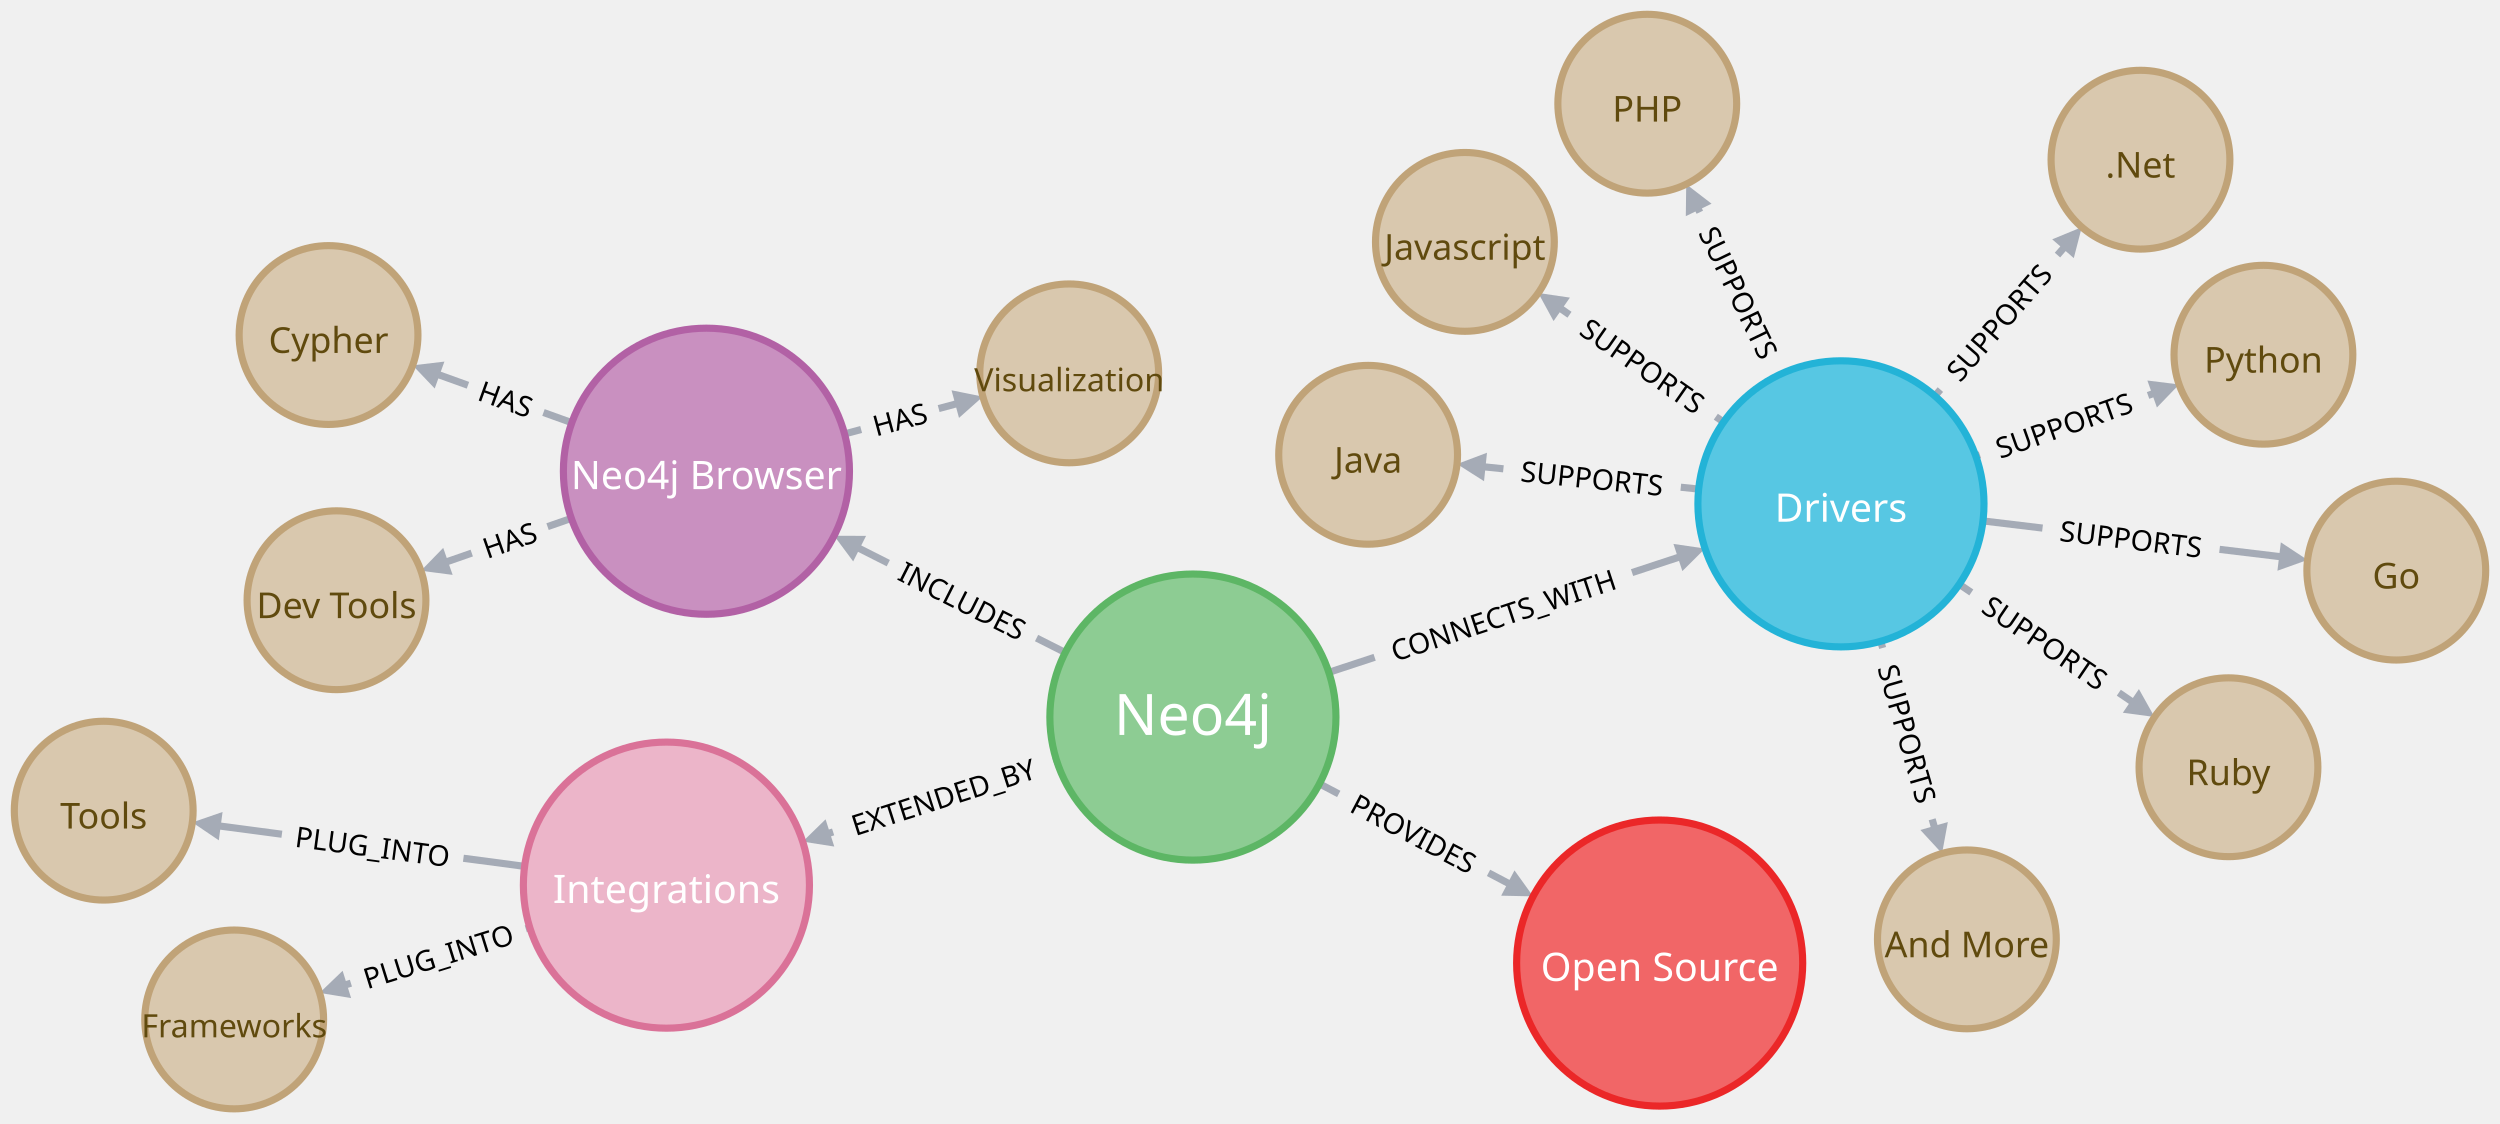
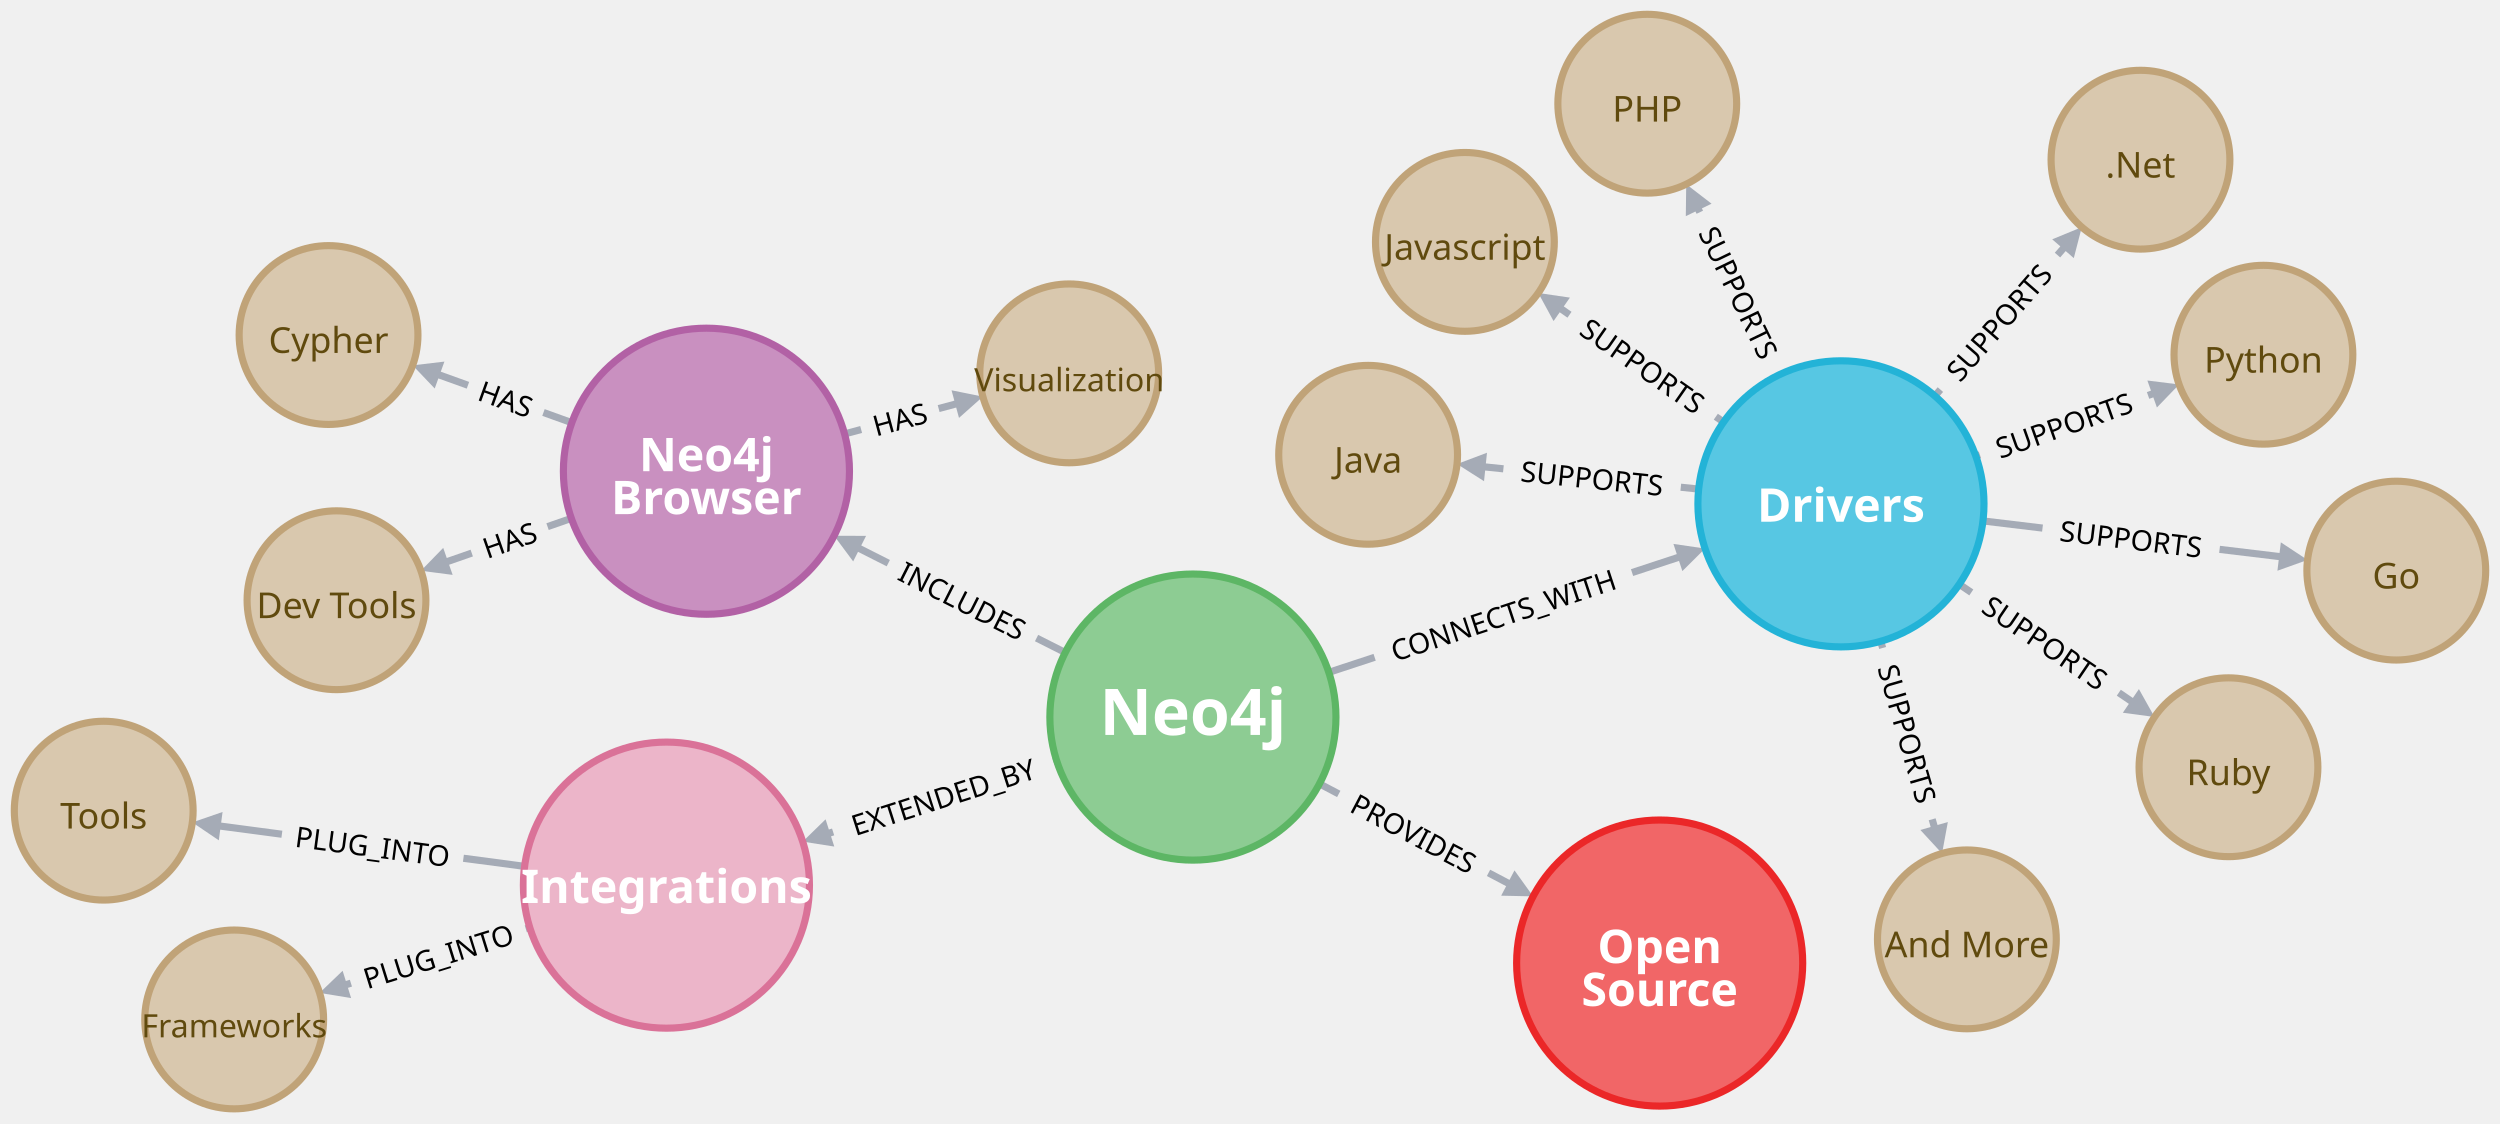
<svg xmlns="http://www.w3.org/2000/svg" width="699.09" height="314.073" viewBox="-187.308 -143.987 699.09 314.073">
  <g class="layer relationships">
    <g class="relationship" transform="translate(327.4865 -3.092984) rotate(433.8718)">
      <path class="outline" fill="#A5ABB6" stroke="none" d="M 40 1 L 41.954 1 L 41.954 -1 L 40 -1 Z M 91.822 1 L 93.776 1 L 93.776 4 L 101.776 0 L 93.776 -4 L 93.776 -1 L 91.822 -1 Z" />
      <text text-anchor="middle" pointer-events="none" font-size="8px" fill="#000000" x="66.888" y="3" font-family="sans-serif">SUPPORTS</text>
    </g>
    <g class="relationship" transform="translate(327.4865 -3.092984) rotate(366.8558)">
      <path class="outline" fill="#A5ABB6" stroke="none" d="M 40 1 L 56.774 1 L 56.774 -1 L 40 -1 Z M 106.641 1 L 123.414 1 L 123.414 4 L 131.414 0 L 123.414 -4 L 123.414 -1 L 106.641 -1 Z" />
      <text text-anchor="middle" pointer-events="none" font-size="8px" fill="#000000" x="81.707" y="3" font-family="sans-serif">SUPPORTS</text>
    </g>
    <g class="relationship" transform="translate(327.4865 -3.092984) rotate(394.2039)">
      <path class="outline" fill="#A5ABB6" stroke="none" d="M 40 1 L 44.081 1 L 44.081 -1 L 40 -1 Z M 93.948 1 L 98.028 1 L 98.028 4 L 106.028 0 L 98.028 -4 L 98.028 -1 L 93.948 -1 Z" />
      <text text-anchor="middle" pointer-events="none" font-size="8px" fill="#000000" x="69.014" y="3" font-family="sans-serif">SUPPORTS</text>
    </g>
    <g class="relationship" transform="translate(327.4865 -3.092984) rotate(244.1718)">
      <path class="outline" fill="#A5ABB6" stroke="none" d="M 40 1 L 40.723 1 L 40.723 -1 L 40 -1 Z M 90.59 1 L 91.312 1 L 91.312 4 L 99.312 0 L 91.312 -4 L 91.312 -1 L 90.59 -1 Z" />
      <text text-anchor="middle" pointer-events="none" font-size="8px" fill="#000000" x="65.656" y="3" transform="rotate(180 65.65621 0)" font-family="sans-serif">SUPPORTS</text>
    </g>
    <g class="relationship" transform="translate(327.4865 -3.092984) rotate(311.0356)">
      <path class="outline" fill="#A5ABB6" stroke="none" d="M 40 1 L 42.358 1 L 42.358 -1 L 40 -1 Z M 92.226 1 L 94.584 1 L 94.584 4 L 102.584 0 L 94.584 -4 L 94.584 -1 L 92.226 -1 Z" />
      <text text-anchor="middle" pointer-events="none" font-size="8px" fill="#000000" x="67.292" y="3" font-family="sans-serif">SUPPORTS</text>
    </g>
    <g class="relationship" transform="translate(327.4865 -3.092984) rotate(340.5576)">
      <path class="outline" fill="#A5ABB6" stroke="none" d="M 40 1 L 41.208 1 L 41.208 -1 L 40 -1 Z M 91.075 1 L 92.284 1 L 92.284 4 L 100.284 0 L 92.284 -4 L 92.284 -1 L 91.075 -1 Z" />
      <text text-anchor="middle" pointer-events="none" font-size="8px" fill="#000000" x="66.142" y="3" font-family="sans-serif">SUPPORTS</text>
    </g>
    <g class="relationship" transform="translate(327.4865 -3.092984) rotate(214.8624)">
      <path class="outline" fill="#A5ABB6" stroke="none" d="M 40 1 L 42.644 1 L 42.644 -1 L 40 -1 Z M 92.511 1 L 95.154 1 L 95.154 4 L 103.154 0 L 95.154 -4 L 95.154 -1 L 92.511 -1 Z" />
      <text text-anchor="middle" pointer-events="none" font-size="8px" fill="#000000" x="67.577" y="3" transform="rotate(180 67.57713 0)" font-family="sans-serif">SUPPORTS</text>
    </g>
    <g class="relationship" transform="translate(327.4865 -3.092984) rotate(185.9234)">
      <path class="outline" fill="#A5ABB6" stroke="none" d="M 40 1 L 45.029 1 L 45.029 -1 L 40 -1 Z M 94.896 1 L 99.926 1 L 99.926 4 L 107.926 0 L 99.926 -4 L 99.926 -1 L 94.896 -1 Z" />
      <text text-anchor="middle" pointer-events="none" font-size="8px" fill="#000000" x="69.963" y="3" transform="rotate(180 69.96281 0)" font-family="sans-serif">SUPPORTS</text>
    </g>
    <g class="relationship" transform="translate(146.2728 56.53393) rotate(522.2973)">
      <path class="outline" fill="#A5ABB6" stroke="none" d="M 40 1 L 40.931 1 L 40.931 -1 L 40 -1 Z M 105.615 1 L 106.546 1 L 106.546 4 L 114.546 0 L 106.546 -4 L 106.546 -1 L 105.615 -1 Z" />
      <text text-anchor="middle" pointer-events="none" font-size="8px" fill="#000000" x="73.273" y="3" transform="rotate(180 73.2731 0)" font-family="sans-serif">EXTENDED_BY</text>
    </g>
    <g class="relationship" transform="translate(146.2728 56.53393) rotate(206.8108)">
      <path class="outline" fill="#A5ABB6" stroke="none" d="M 40 1 L 48.986 1 L 48.986 -1 L 40 -1 Z M 95.439 1 L 104.424 1 L 104.424 4 L 112.424 0 L 104.424 -4 L 104.424 -1 L 95.439 -1 Z" />
      <text text-anchor="middle" pointer-events="none" font-size="8px" fill="#000000" x="72.212" y="3" transform="rotate(180 72.21213 0)" font-family="sans-serif">INCLUDES</text>
    </g>
    <g class="relationship" transform="translate(146.2728 56.53393) rotate(387.7889)">
      <path class="outline" fill="#A5ABB6" stroke="none" d="M 40 1 L 46.097 1 L 46.097 -1 L 40 -1 Z M 93.441 1 L 99.538 1 L 99.538 4 L 107.538 0 L 99.538 -4 L 99.538 -1 L 93.441 -1 Z" />
      <text text-anchor="middle" pointer-events="none" font-size="8px" fill="#000000" x="69.769" y="3" font-family="sans-serif">PROVIDES</text>
    </g>
    <g class="relationship" transform="translate(146.2728 56.53393) rotate(341.7866)">
      <path class="outline" fill="#A5ABB6" stroke="none" d="M 40 1 L 53.497 1 L 53.497 -1 L 40 -1 Z M 129.274 1 L 142.772 1 L 142.772 4 L 150.772 0 L 142.772 -4 L 142.772 -1 L 129.274 -1 Z" />
      <text text-anchor="middle" pointer-events="none" font-size="8px" fill="#000000" x="91.386" y="3" font-family="sans-serif">CONNECTS_WITH</text>
    </g>
    <g class="relationship" transform="translate(-0.9552213 103.528) rotate(522.7379)">
      <path class="outline" fill="#A5ABB6" stroke="none" d="M 40 1 L 41.182 1 L 41.182 -1 L 40 -1 Z M 92.386 1 L 93.568 1 L 93.568 4 L 101.568 0 L 93.568 -4 L 93.568 -1 L 92.386 -1 Z" />
      <text text-anchor="middle" pointer-events="none" font-size="8px" fill="#000000" x="66.784" y="3" transform="rotate(180 66.78395 0)" font-family="sans-serif">PLUG_INTO</text>
    </g>
    <g class="relationship" transform="translate(-0.9552213 103.528) rotate(187.5394)">
      <path class="outline" fill="#A5ABB6" stroke="none" d="M 40 1 L 57.261 1 L 57.261 -1 L 40 -1 Z M 108.464 1 L 125.725 1 L 125.725 4 L 133.725 0 L 125.725 -4 L 125.725 -1 L 108.464 -1 Z" />
      <text text-anchor="middle" pointer-events="none" font-size="8px" fill="#000000" x="82.862" y="3" transform="rotate(180 82.86229 0)" font-family="sans-serif">PLUG_INTO</text>
    </g>
    <g class="relationship" transform="translate(10.23397 -12.21628) rotate(520.7734)">
      <path class="outline" fill="#A5ABB6" stroke="none" d="M 40 1 L 47.053 1 L 47.053 -1 L 40 -1 Z M 69.502 1 L 76.555 1 L 76.555 4 L 84.555 0 L 76.555 -4 L 76.555 -1 L 69.502 -1 Z" />
      <text text-anchor="middle" pointer-events="none" font-size="8px" fill="#000000" x="58.278" y="3" transform="rotate(180 58.27758 0)" font-family="sans-serif">HAS</text>
    </g>
    <g class="relationship" transform="translate(10.23397 -12.21628) rotate(344.9033)">
      <path class="outline" fill="#A5ABB6" stroke="none" d="M 40 1 L 44.811 1 L 44.811 -1 L 40 -1 Z M 67.26 1 L 72.071 1 L 72.071 4 L 80.071 0 L 72.071 -4 L 72.071 -1 L 67.26 -1 Z" />
      <text text-anchor="middle" pointer-events="none" font-size="8px" fill="#000000" x="56.035" y="3" font-family="sans-serif">HAS</text>
    </g>
    <g class="relationship" transform="translate(10.23397 -12.21628) rotate(199.8193)">
      <path class="outline" fill="#A5ABB6" stroke="none" d="M 40 1 L 48.437 1 L 48.437 -1 L 40 -1 Z M 70.886 1 L 79.322 1 L 79.322 4 L 87.322 0 L 79.322 -4 L 79.322 -1 L 70.886 -1 Z" />
      <text text-anchor="middle" pointer-events="none" font-size="8px" fill="#000000" x="59.661" y="3" transform="rotate(180 59.66115 0)" font-family="sans-serif">HAS</text>
    </g>
  </g>
  <g class="layer nodes">
    <a class="interactive-svg" href="https://neo4j.com/developer/java/">
      <g class="node" transform="translate(195.2706,-16.81072)">
        <circle class="outline" cx="0" cy="0" r="25" fill="#D9C8AE" stroke="#c0a378" stroke-width="2px" />
        <text text-anchor="middle" pointer-events="none" font-family="sans-serif" dy="1.562" font-size="25" fill="#604A0E" />
        <text text-anchor="middle" pointer-events="none" y="5" font-size="10px" fill="#604A0E" font-family="sans-serif"> Java</text>
      </g>
    </a>
    <a class="interactive-svg" href="https://neo4j.com/developer/javascript/">
      <g class="node" transform="translate(222.3325,-76.34696)">
        <circle class="outline" cx="0" cy="0" r="25" fill="#D9C8AE" stroke="#c0a378" stroke-width="2px" />
        <text text-anchor="middle" pointer-events="none" font-family="sans-serif" dy="1.562" font-size="25" fill="#604A0E" />
        <text text-anchor="middle" pointer-events="none" y="5" font-size="10px" fill="#604A0E" font-family="sans-serif"> Javascript</text>
      </g>
    </a>
    <a class="interactive-svg" href="https://neo4j.com/developer/python/">
      <g class="node" transform="translate(445.6261,-44.79492)">
        <circle class="outline" cx="0" cy="0" r="25" fill="#D9C8AE" stroke="#c0a378" stroke-width="2px" />
        <text text-anchor="middle" pointer-events="none" font-family="sans-serif" dy="1.562" font-size="25" fill="#604A0E" />
        <text text-anchor="middle" pointer-events="none" y="5" font-size="10px" fill="#604A0E" font-family="sans-serif"> Python</text>
      </g>
    </a>
    <a class="interactive-svg" href="https://neo4j.com/developer/dotnet/">
      <g class="node" transform="translate(411.2489,-99.32988)">
        <circle class="outline" cx="0" cy="0" r="25" fill="#D9C8AE" stroke="#c0a378" stroke-width="2px" />
        <text text-anchor="middle" pointer-events="none" font-family="sans-serif" dy="1.562" font-size="25" fill="#604A0E" />
        <text text-anchor="middle" pointer-events="none" y="5" font-size="10px" fill="#604A0E" font-family="sans-serif"> .Net</text>
      </g>
    </a>
    <a class="interactive-svg" href="https://neo4j.com/developer/php/">
      <g class="node" transform="translate(273.3267,-114.9871)">
        <circle class="outline" cx="0" cy="0" r="25" fill="#D9C8AE" stroke="#c0a378" stroke-width="2px" />
        <text text-anchor="middle" pointer-events="none" font-family="sans-serif" dy="1.562" font-size="25" fill="#604A0E" />
        <text text-anchor="middle" pointer-events="none" y="5" font-size="10px" fill="#604A0E" font-family="sans-serif"> PHP</text>
      </g>
    </a>
    <a class="interactive-svg" href="https://neo4j.com/open-source-project/">
      <g class="node" transform="translate(276.7953,125.3184)">
        <circle class="outline" cx="0" cy="0" r="40" fill="#F16667" stroke="#eb2728" stroke-width="2px" />
        <text text-anchor="middle" pointer-events="none" font-family="sans-serif" dy="2.5" font-size="40" fill="#FFFFFF" />
-         <text text-anchor="middle" pointer-events="none" y="5" font-size="11px" fill="#FFFFFF" font-family="sans-serif"> Open Source</text>
+         <text text-anchor="middle" pointer-events="none" y="0" font-size="13px" fill="#FFFFFF" font-family="sans-serif" font-weight="600">Open</text>
+         <text text-anchor="middle" pointer-events="none" y="12" font-size="13px" fill="#FFFFFF" font-family="sans-serif" font-weight="600">Source</text>
      </g>
    </a>
    <a class="interactive-svg" href="https://neo4j.com/developer/language-guides/">
      <g class="node" transform="translate(327.4865,-3.092984)">
        <circle class="outline" cx="0" cy="0" r="40" fill="#57C7E3" stroke="#23b3d7" stroke-width="2px" />
        <text text-anchor="middle" pointer-events="none" font-family="sans-serif" dy="2.5" font-size="40" fill="#FFFFFF" />
-         <text text-anchor="middle" pointer-events="none" y="5" font-size="11px" fill="#FFFFFF" font-family="sans-serif"> Drivers</text>
+         <text text-anchor="middle" pointer-events="none" y="5" font-size="13px" fill="#FFFFFF" font-family="sans-serif" font-weight="600">Drivers</text>
      </g>
    </a>
    <a class="interactive-svg" href="https://neo4j.com/">
      <g class="node" transform="translate(146.2728,56.53393)">
        <circle class="outline" cx="0" cy="0" r="40" fill="#8DCC93" stroke="#5db665" stroke-width="2px" />
        <text text-anchor="middle" pointer-events="none" font-family="sans-serif" dy="2.5" font-size="40" fill="#604A0E" />
-         <text text-anchor="middle" pointer-events="none" y="5" font-size="16px" fill="#FFFFFF" font-family="sans-serif"> Neo4j</text>
+         <text text-anchor="middle" pointer-events="none" y="5" font-size="18px" fill="#FFFFFF" font-family="sans-serif" font-weight="600">Neo4j</text>
      </g>
    </a>
    <a class="interactive-svg" href="https://neo4j.com/developer/integration/">
      <g class="node" transform="translate(-0.9552213,103.528)">
        <circle class="outline" cx="0" cy="0" r="40" fill="#ECB5C9" stroke="#da7298" stroke-width="2px" />
        <text text-anchor="middle" pointer-events="none" font-family="sans-serif" dy="2.5" font-size="40" fill="#604A0E" />
-         <text text-anchor="middle" pointer-events="none" y="5" font-size="11px" fill="#FFFFFF" font-family="sans-serif"> Integrations</text>
+         <text text-anchor="middle" pointer-events="none" y="5" font-size="13px" fill="#FFFFFF" font-family="sans-serif" font-weight="600">Integrations</text>
      </g>
    </a>
    <a class="interactive-svg" href="https://neo4j.com/developer/neo4j-browser/">
      <g class="node" transform="translate(10.23397,-12.21628)">
        <circle class="outline" cx="0" cy="0" r="40" fill="#C990C0" stroke="#b261a5" stroke-width="2px" />
        <text text-anchor="middle" pointer-events="none" font-family="sans-serif" dy="2.5" font-size="40" fill="#FFFFFF" />
-         <text text-anchor="middle" pointer-events="none" y="5" font-size="11px" fill="#FFFFFF" font-family="sans-serif"> Neo4j Browser</text>
+         <text text-anchor="middle" pointer-events="none" y="0" font-size="13px" fill="#FFFFFF" font-family="sans-serif" font-weight="600">Neo4j</text>
+         <text text-anchor="middle" pointer-events="none" y="12" font-size="13px" fill="#FFFFFF" font-family="sans-serif" font-weight="600">Browser</text>
      </g>
    </a>
    <a class="interactive-svg" href="https://neo4j.com/developer/ruby/">
      <g class="node" transform="translate(435.8525,70.56336)">
        <circle class="outline" cx="0" cy="0" r="25" fill="#D9C8AE" stroke="#c0a378" stroke-width="2px" />
        <text text-anchor="middle" pointer-events="none" font-family="sans-serif" dy="1.562" font-size="25" fill="#604A0E" />
        <text text-anchor="middle" pointer-events="none" y="5" font-size="10px" fill="#604A0E" font-family="sans-serif"> Ruby</text>
      </g>
    </a>
    <a class="interactive-svg" href="https://neo4j.com/developer/go/">
      <g class="node" transform="translate(482.7824,15.57848)">
        <circle class="outline" cx="0" cy="0" r="25" fill="#D9C8AE" stroke="#c0a378" stroke-width="2px" />
        <text text-anchor="middle" pointer-events="none" font-family="sans-serif" dy="1.562" font-size="25" fill="#604A0E" />
        <text text-anchor="middle" pointer-events="none" y="5" font-size="10px" fill="#604A0E" font-family="sans-serif"> Go</text>
      </g>
    </a>
    <a class="interactive-svg" href="https://neo4j.com/developer/language-guides/">
      <g class="node" transform="translate(362.7032,118.6934)">
        <circle class="outline" cx="0" cy="0" r="25" fill="#D9C8AE" stroke="#c0a378" stroke-width="2px" />
        <text text-anchor="middle" pointer-events="none" font-family="sans-serif" dy="1.562" font-size="25" fill="#604A0E" />
        <text text-anchor="middle" pointer-events="none" y="5" font-size="10px" fill="#604A0E" font-family="sans-serif"> And More</text>
      </g>
    </a>
    <a class="interactive-svg" href="https://neo4j.com/developer/cypher/">
      <g class="node" transform="translate(-95.43508,-50.29979)">
        <circle class="outline" cx="0" cy="0" r="25" fill="#D9C8AE" stroke="#c0a378" stroke-width="2px" />
        <text text-anchor="middle" pointer-events="none" font-family="sans-serif" dy="1.562" font-size="25" fill="#604A0E" />
        <text text-anchor="middle" pointer-events="none" y="5" font-size="10px" fill="#604A0E" font-family="sans-serif"> Cypher</text>
      </g>
    </a>
    <a class="interactive-svg" href="https://neo4j.com/developer/graph-visualization/">
      <g class="node" transform="translate(111.6786,-39.58191)">
        <circle class="outline" cx="0" cy="0" r="25" fill="#D9C8AE" stroke="#c0a378" stroke-width="2px" />
        <text text-anchor="middle" pointer-events="none" font-family="sans-serif" dy="1.562" font-size="25" fill="#604A0E" />
        <text text-anchor="middle" pointer-events="none" y="5" font-size="9px" fill="#604A0E" font-family="sans-serif"> Visualization</text>
      </g>
    </a>
    <a class="interactive-svg" href="https://neo4j.com/developer/neo4j-browser/">
      <g class="node" transform="translate(-93.21057,23.86086)">
        <circle class="outline" cx="0" cy="0" r="25" fill="#D9C8AE" stroke="#c0a378" stroke-width="2px" />
        <text text-anchor="middle" pointer-events="none" font-family="sans-serif" dy="1.562" font-size="25" fill="#604A0E" />
        <text text-anchor="middle" pointer-events="none" y="5" font-size="10px" fill="#604A0E" font-family="sans-serif"> Dev Tools</text>
      </g>
    </a>
    <a class="interactive-svg" href="https://neo4j.com/developer/ecosystem/">
      <g class="node" transform="translate(-158.3076,82.702)">
        <circle class="outline" cx="0" cy="0" r="25" fill="#D9C8AE" stroke="#c0a378" stroke-width="2px" />
        <text text-anchor="middle" pointer-events="none" font-family="sans-serif" dy="1.562" font-size="25" fill="#604A0E" />
        <text text-anchor="middle" pointer-events="none" y="5" font-size="10px" fill="#604A0E" font-family="sans-serif"> Tools</text>
      </g>
    </a>
    <a class="interactive-svg" href="https://neo4j.com/developer/ecosystem/">
      <g class="node" transform="translate(-121.8222,141.0861)">
        <circle class="outline" cx="0" cy="0" r="25" fill="#D9C8AE" stroke="#c0a378" stroke-width="2px" />
        <text text-anchor="middle" pointer-events="none" font-family="sans-serif" dy="1.562" font-size="25" fill="#604A0E" />
        <text text-anchor="middle" pointer-events="none" y="5" font-size="9px" fill="#604A0E" font-family="sans-serif"> Frameworks</text>
      </g>
    </a>
  </g>
</svg>
